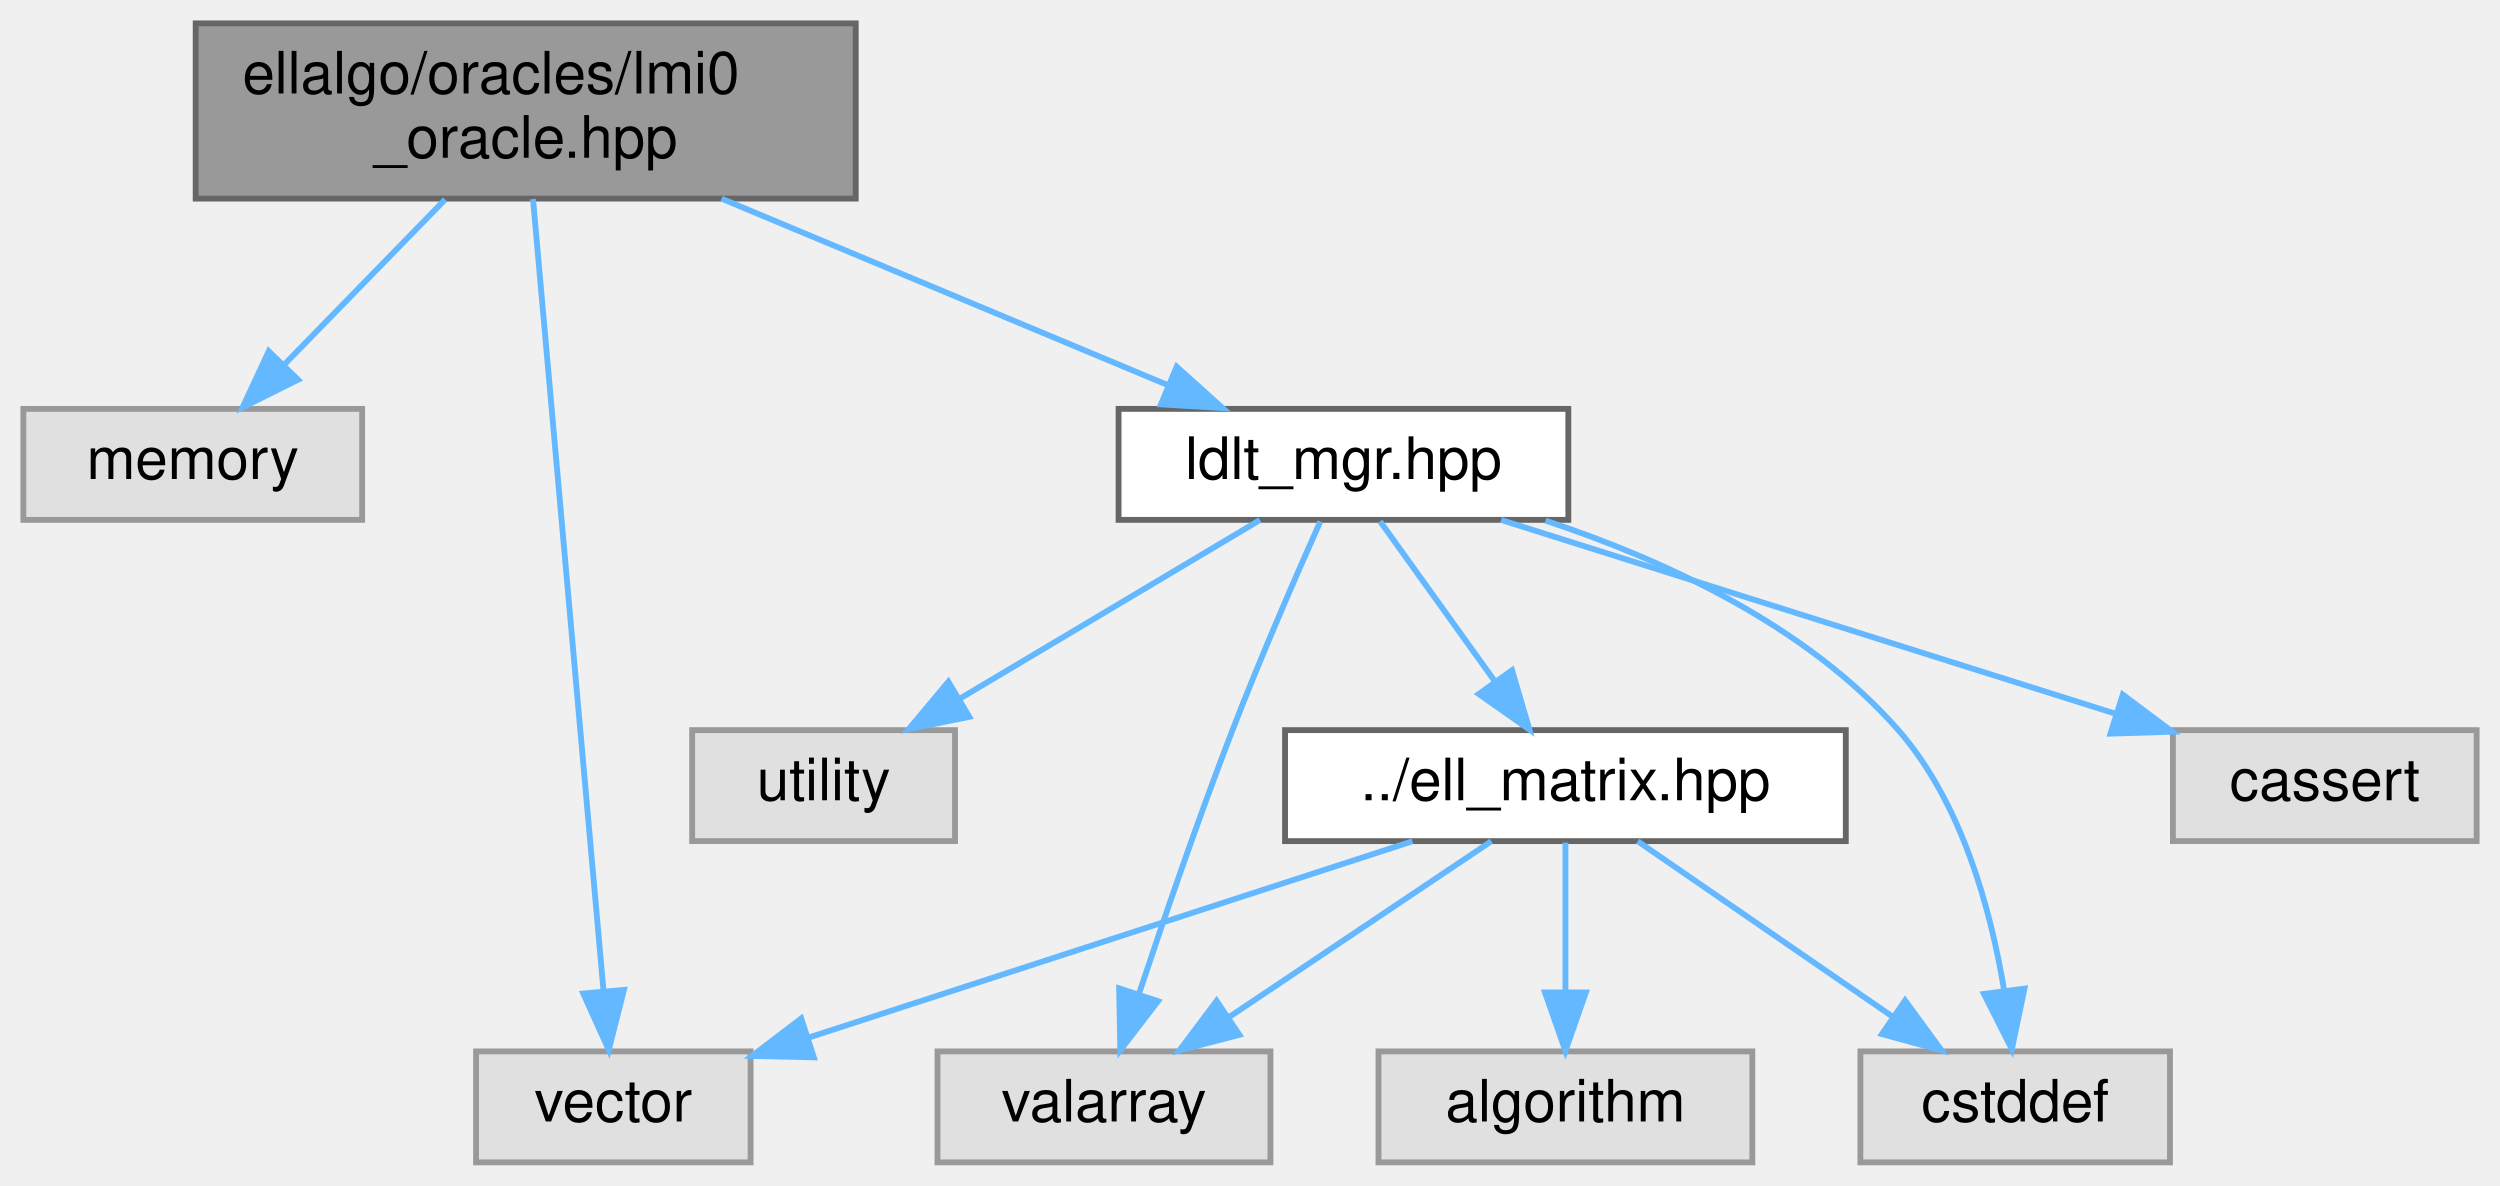
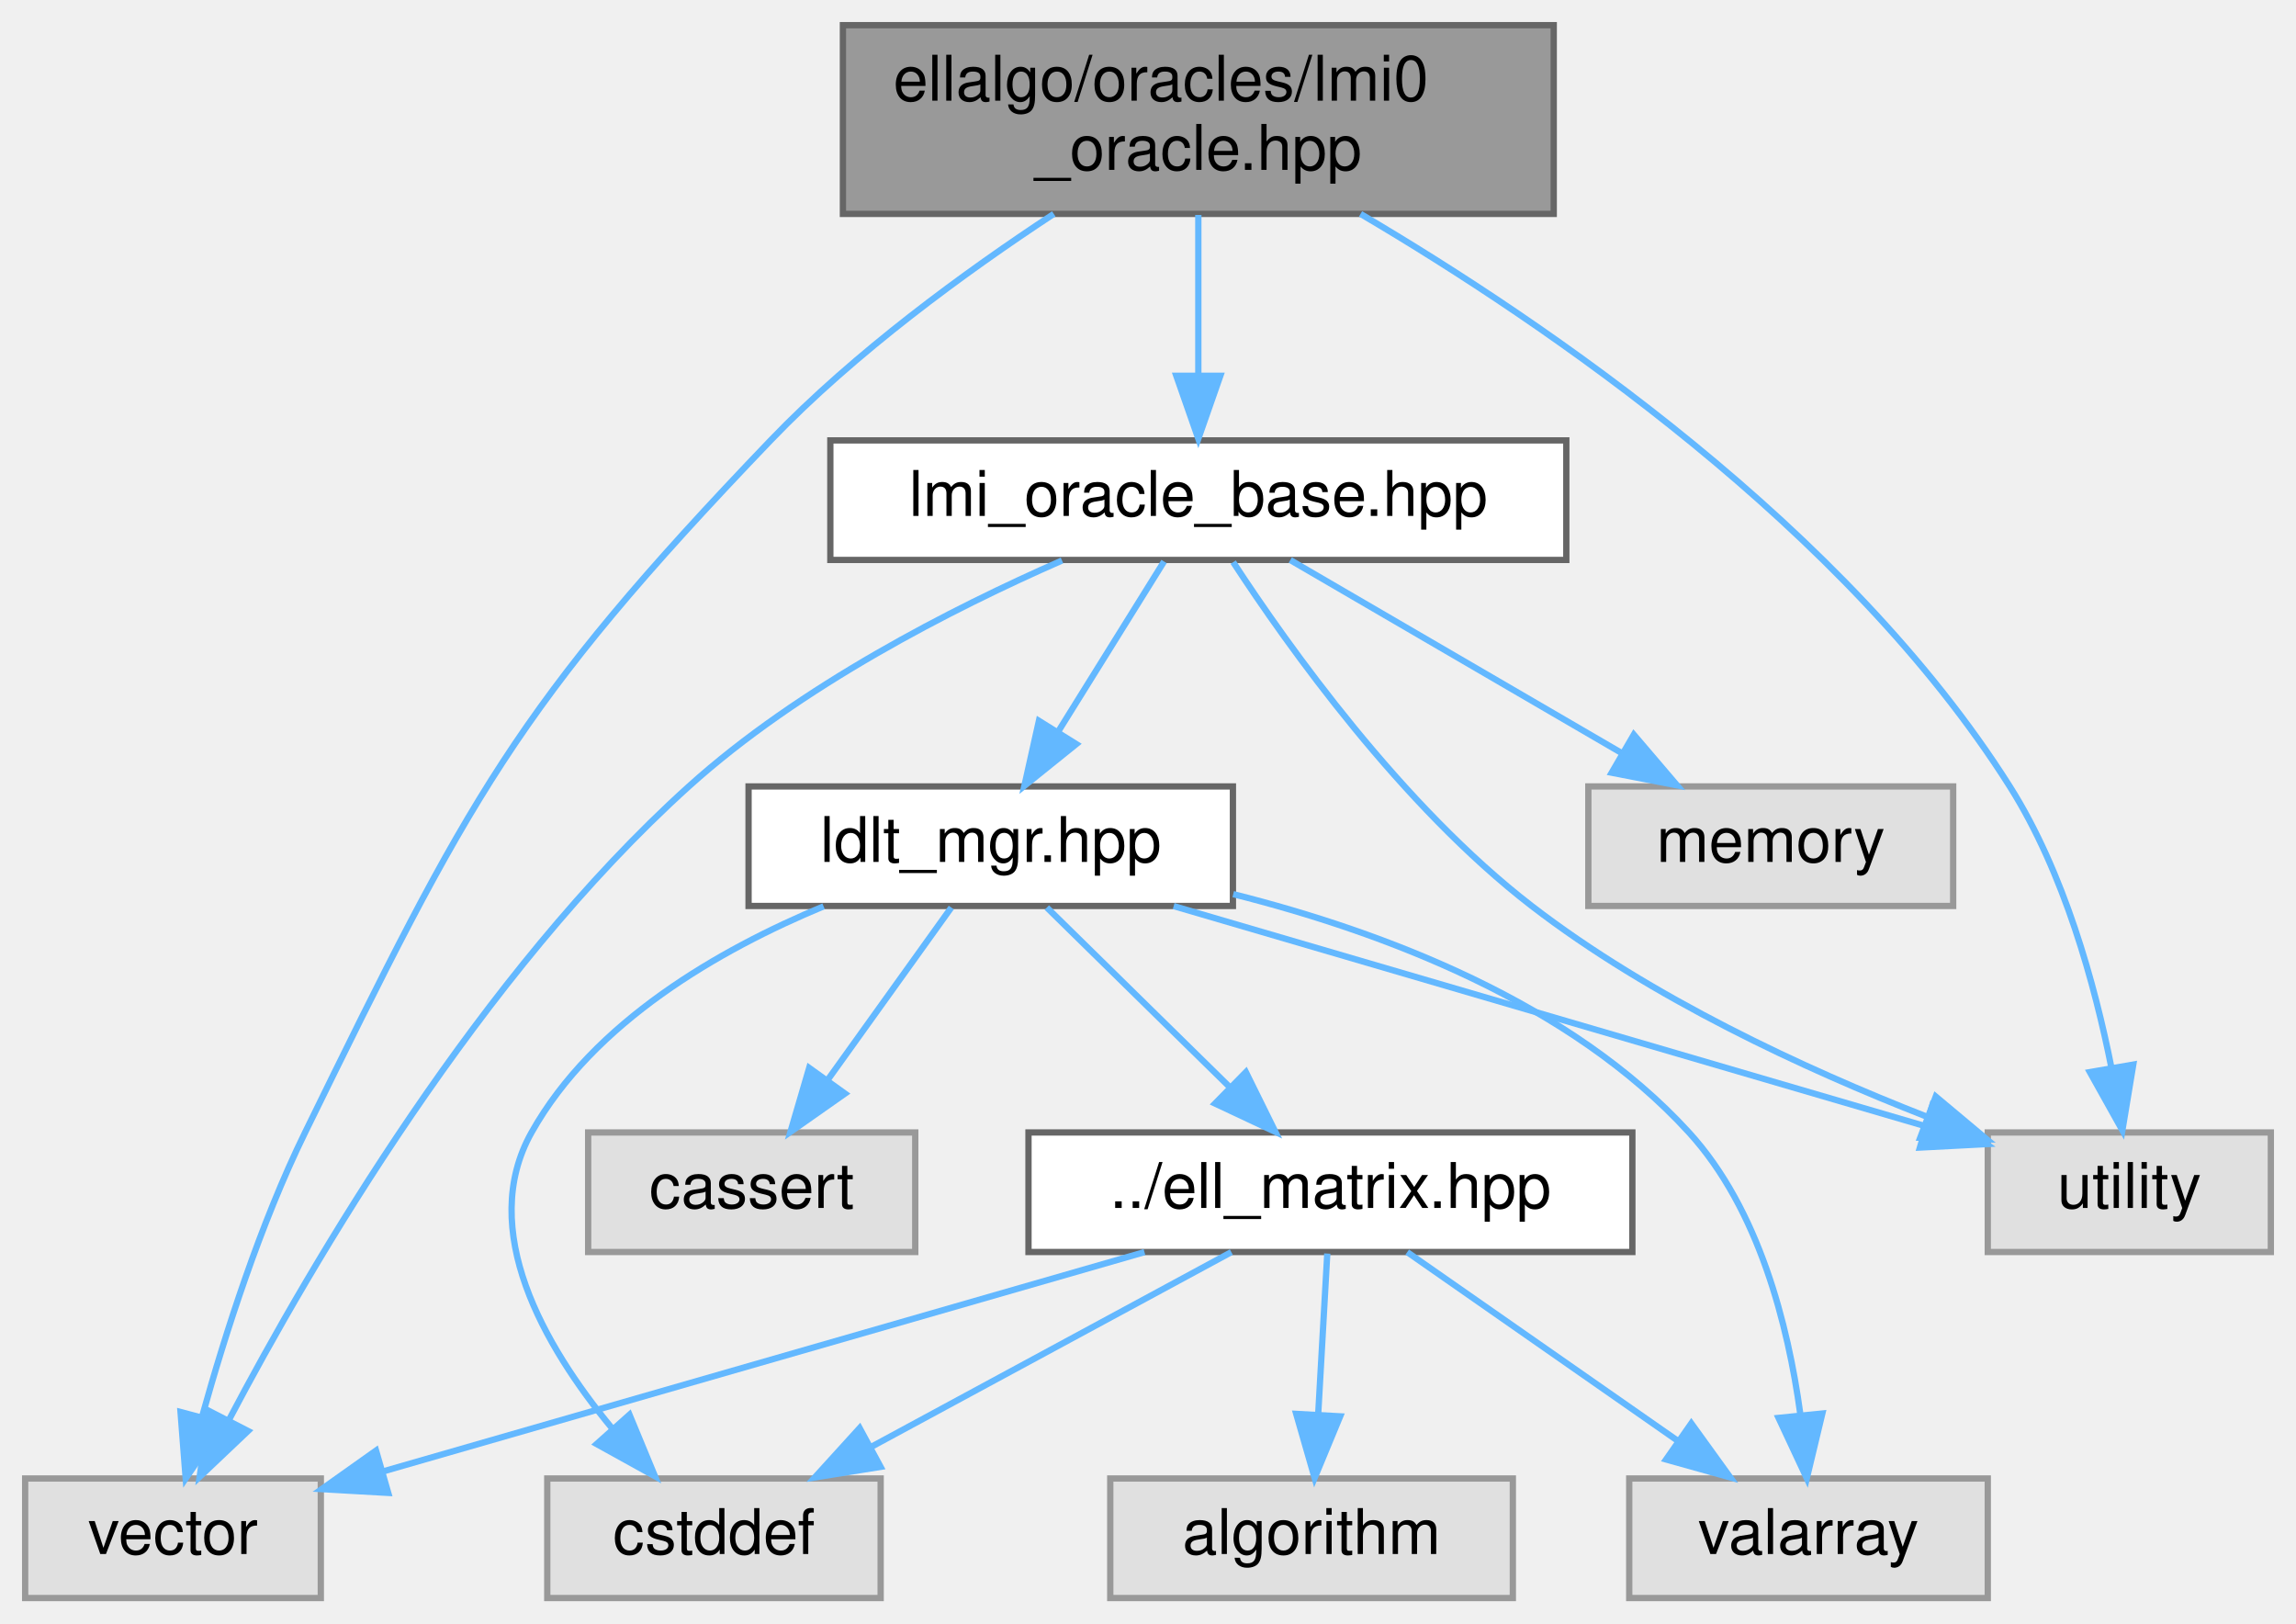
- <svg xmlns="http://www.w3.org/2000/svg" xmlns:xlink="http://www.w3.org/1999/xlink" width="428pt" height="203pt" viewBox="0.00 0.00 428.00 203.00">
-   <g id="graph0" class="graph" transform="scale(1 1) rotate(0) translate(4 199)">
+ <svg xmlns="http://www.w3.org/2000/svg" xmlns:xlink="http://www.w3.org/1999/xlink" width="365pt" height="258pt" viewBox="0.00 0.00 365.00 258.00">
+   <g id="graph0" class="graph" transform="scale(1 1) rotate(0) translate(4 254)">
    <g id="Node000001" class="node">
      <g id="a_Node000001">
        <a xlink:title="Oracle for Linear Matrix Inequality (LMI) feasibility (compact form)">
-           <polygon fill="#999999" stroke="#666666" points="142.5,-195 29.5,-195 29.5,-165 142.5,-165 142.5,-195" />
-           <text text-anchor="start" x="37.5" y="-183" font-family="Helvetica,sans-Serif" font-size="10.00">ellalgo/oracles/lmi0</text>
-           <text text-anchor="middle" x="86" y="-172" font-family="Helvetica,sans-Serif" font-size="10.00">_oracle.hpp</text>
+           <polygon fill="#999999" stroke="#666666" points="243,-250 130,-250 130,-220 243,-220 243,-250" />
+           <text text-anchor="start" x="138" y="-238" font-family="Helvetica,sans-Serif" font-size="10.00">ellalgo/oracles/lmi0</text>
+           <text text-anchor="middle" x="186.5" y="-227" font-family="Helvetica,sans-Serif" font-size="10.00">_oracle.hpp</text>
        </a>
      </g>
    </g>
    <g id="Node000002" class="node">
      <g id="a_Node000002">
        <a xlink:title=" ">
-           <polygon fill="#e0e0e0" stroke="#999999" points="58,-129 0,-129 0,-110 58,-110 58,-129" />
-           <text text-anchor="middle" x="29" y="-117" font-family="Helvetica,sans-Serif" font-size="10.00">memory</text>
+           <polygon fill="#e0e0e0" stroke="#999999" points="357,-74 312,-74 312,-55 357,-55 357,-74" />
+           <text text-anchor="middle" x="334.5" y="-62" font-family="Helvetica,sans-Serif" font-size="10.00">utility</text>
        </a>
      </g>
    </g>
    <g id="edge1_Node000001_Node000002" class="edge">
      <g id="a_edge1_Node000001_Node000002">
        <a xlink:title=" ">
-           <path fill="none" stroke="#63b8ff" d="M72.2,-164.84C63.93,-156.35 53.38,-145.52 44.77,-136.69" />
-           <polygon fill="#63b8ff" stroke="#63b8ff" points="47.03,-133.99 37.54,-129.27 42.01,-138.87 47.03,-133.99" />
+           <path fill="none" stroke="#63b8ff" d="M212.29,-220C241.83,-202.6 289.49,-170.12 315.5,-129 324.15,-115.32 329.03,-97.51 331.67,-84.23" />
+           <polygon fill="#63b8ff" stroke="#63b8ff" points="335.13,-84.79 333.4,-74.34 328.23,-83.59 335.13,-84.79" />
        </a>
      </g>
    </g>
    <g id="Node000003" class="node">
      <g id="a_Node000003">
        <a xlink:title=" ">
-           <polygon fill="#e0e0e0" stroke="#999999" points="124.5,-19 77.5,-19 77.5,0 124.5,0 124.5,-19" />
-           <text text-anchor="middle" x="101" y="-7" font-family="Helvetica,sans-Serif" font-size="10.00">vector</text>
+           <polygon fill="#e0e0e0" stroke="#999999" points="47,-19 0,-19 0,0 47,0 47,-19" />
+           <text text-anchor="middle" x="23.5" y="-7" font-family="Helvetica,sans-Serif" font-size="10.00">vector</text>
        </a>
      </g>
    </g>
    <g id="edge2_Node000001_Node000003" class="edge">
      <g id="a_edge2_Node000001_Node000003">
        <a xlink:title=" ">
-           <path fill="none" stroke="#63b8ff" d="M87.25,-164.92C89.95,-134.65 96.3,-63.35 99.33,-29.27" />
-           <polygon fill="#63b8ff" stroke="#63b8ff" points="102.82,-29.53 100.22,-19.25 95.85,-28.91 102.82,-29.53" />
+           <path fill="none" stroke="#63b8ff" d="M163.52,-220C149.55,-210.82 131.89,-197.96 118.5,-184 77.72,-141.47 70.44,-126.91 44.5,-74 37.38,-59.48 31.8,-41.98 28.18,-29.02" />
+           <polygon fill="#63b8ff" stroke="#63b8ff" points="31.47,-27.77 25.52,-19 24.7,-29.57 31.47,-27.77" />
        </a>
      </g>
    </g>
    <g id="Node000004" class="node">
      <g id="a_Node000004">
-         <a xlink:href="ldlt__mgr_8hpp.html" target="_top" xlink:title="LDL^T factorization manager for symmetric matrices.">
-           <polygon fill="white" stroke="#666666" points="264.5,-129 187.5,-129 187.5,-110 264.5,-110 264.5,-129" />
-           <text text-anchor="middle" x="226" y="-117" font-family="Helvetica,sans-Serif" font-size="10.00">ldlt_mgr.hpp</text>
+         <a xlink:href="lmi__oracle__base_8hpp.html" target="_top" xlink:title="Shared LMI oracle skeleton (Template Method)">
+           <polygon fill="white" stroke="#666666" points="245,-184 128,-184 128,-165 245,-165 245,-184" />
+           <text text-anchor="middle" x="186.5" y="-172" font-family="Helvetica,sans-Serif" font-size="10.00">lmi_oracle_base.hpp</text>
        </a>
      </g>
    </g>
    <g id="edge3_Node000001_Node000004" class="edge">
      <g id="a_edge3_Node000001_Node000004">
        <a xlink:title=" ">
-           <path fill="none" stroke="#63b8ff" d="M119.53,-164.99C142.79,-155.27 173.49,-142.44 195.95,-133.06" />
-           <polygon fill="#63b8ff" stroke="#63b8ff" points="197.45,-136.22 205.32,-129.14 194.75,-129.77 197.45,-136.22" />
+           <path fill="none" stroke="#63b8ff" d="M186.5,-219.84C186.5,-212.21 186.5,-202.7 186.5,-194.45" />
+           <polygon fill="#63b8ff" stroke="#63b8ff" points="190,-194.27 186.5,-184.27 183,-194.27 190,-194.27" />
+         </a>
+       </g>
+     </g>
+     <g id="edge5_Node000004_Node000002" class="edge">
+       <g id="a_edge5_Node000004_Node000002">
+         <a xlink:title=" ">
+           <path fill="none" stroke="#63b8ff" d="M192.04,-164.65C200.75,-151.32 218.8,-125.95 239.5,-110 258.42,-95.42 282.88,-84.1 302.25,-76.53" />
+           <polygon fill="#63b8ff" stroke="#63b8ff" points="303.73,-79.71 311.85,-72.91 301.26,-73.16 303.73,-79.71" />
+         </a>
+       </g>
+     </g>
+     <g id="edge6_Node000004_Node000003" class="edge">
+       <g id="a_edge6_Node000004_Node000003">
+         <a xlink:title=" ">
+           <path fill="none" stroke="#63b8ff" d="M164.83,-164.91C147.45,-157.29 123.13,-144.91 105.5,-129 72.35,-99.1 45.58,-53.32 32.4,-28.32" />
+           <polygon fill="#63b8ff" stroke="#63b8ff" points="35.43,-26.55 27.74,-19.26 29.2,-29.75 35.43,-26.55" />
        </a>
      </g>
    </g>
    <g id="Node000005" class="node">
      <g id="a_Node000005">
        <a xlink:title=" ">
-           <polygon fill="#e0e0e0" stroke="#999999" points="420,-74 368,-74 368,-55 420,-55 420,-74" />
-           <text text-anchor="middle" x="394" y="-62" font-family="Helvetica,sans-Serif" font-size="10.00">cassert</text>
+           <polygon fill="#e0e0e0" stroke="#999999" points="306.5,-129 248.5,-129 248.5,-110 306.5,-110 306.5,-129" />
+           <text text-anchor="middle" x="277.5" y="-117" font-family="Helvetica,sans-Serif" font-size="10.00">memory</text>
        </a>
      </g>
    </g>
    <g id="edge4_Node000004_Node000005" class="edge">
      <g id="a_edge4_Node000004_Node000005">
        <a xlink:title=" ">
-           <path fill="none" stroke="#63b8ff" d="M252.99,-109.98C281.53,-100.98 326.7,-86.73 358.2,-76.8" />
-           <polygon fill="#63b8ff" stroke="#63b8ff" points="359.42,-80.08 367.9,-73.73 357.31,-73.4 359.42,-80.08" />
+           <path fill="none" stroke="#63b8ff" d="M201.12,-164.98C215.36,-156.69 237.25,-143.94 253.95,-134.22" />
+           <polygon fill="#63b8ff" stroke="#63b8ff" points="255.73,-137.23 262.61,-129.17 252.21,-131.18 255.73,-137.23" />
        </a>
      </g>
    </g>
    <g id="Node000006" class="node">
      <g id="a_Node000006">
-         <a xlink:title=" ">
-           <polygon fill="#e0e0e0" stroke="#999999" points="367.5,-19 314.5,-19 314.5,0 367.5,0 367.5,-19" />
-           <text text-anchor="middle" x="341" y="-7" font-family="Helvetica,sans-Serif" font-size="10.00">cstddef</text>
-         </a>
-       </g>
-     </g>
-     <g id="edge5_Node000004_Node000006" class="edge">
-       <g id="a_edge5_Node000004_Node000006">
-         <a xlink:title=" ">
-           <path fill="none" stroke="#63b8ff" d="M260.59,-109.87C280.78,-103.19 305.29,-91.95 321,-74 331.82,-61.63 336.79,-43.41 339.07,-29.66" />
-           <polygon fill="#63b8ff" stroke="#63b8ff" points="342.59,-29.75 340.43,-19.38 335.65,-28.84 342.59,-29.75" />
+         <a xlink:href="ldlt__mgr_8hpp.html" target="_top" xlink:title="LDL^T factorization manager for symmetric matrices.">
+           <polygon fill="white" stroke="#666666" points="192,-129 115,-129 115,-110 192,-110 192,-129" />
+           <text text-anchor="middle" x="153.5" y="-117" font-family="Helvetica,sans-Serif" font-size="10.00">ldlt_mgr.hpp</text>
+         </a>
+       </g>
+     </g>
+     <g id="edge7_Node000004_Node000006" class="edge">
+       <g id="a_edge7_Node000004_Node000006">
+         <a xlink:title=" ">
+           <path fill="none" stroke="#63b8ff" d="M181.05,-164.75C176.49,-157.42 169.83,-146.73 164.21,-137.7" />
+           <polygon fill="#63b8ff" stroke="#63b8ff" points="167.1,-135.73 158.85,-129.09 161.16,-139.43 167.1,-135.73" />
+         </a>
+       </g>
+     </g>
+     <g id="edge10_Node000006_Node000002" class="edge">
+       <g id="a_edge10_Node000006_Node000002">
+         <a xlink:title=" ">
+           <path fill="none" stroke="#63b8ff" d="M182.58,-109.98C215.18,-100.44 267.92,-85 301.9,-75.05" />
+           <polygon fill="#63b8ff" stroke="#63b8ff" points="303.18,-78.32 311.79,-72.15 301.21,-71.6 303.18,-78.32" />
        </a>
      </g>
    </g>
    <g id="Node000007" class="node">
      <g id="a_Node000007">
        <a xlink:title=" ">
-           <polygon fill="#e0e0e0" stroke="#999999" points="159.5,-74 114.5,-74 114.5,-55 159.5,-55 159.5,-74" />
-           <text text-anchor="middle" x="137" y="-62" font-family="Helvetica,sans-Serif" font-size="10.00">utility</text>
-         </a>
-       </g>
-     </g>
-     <g id="edge6_Node000004_Node000007" class="edge">
-       <g id="a_edge6_Node000004_Node000007">
-         <a xlink:title=" ">
-           <path fill="none" stroke="#63b8ff" d="M211.7,-109.98C197.9,-101.77 176.76,-89.18 160.49,-79.49" />
-           <polygon fill="#63b8ff" stroke="#63b8ff" points="161.94,-76.28 151.56,-74.17 158.36,-82.29 161.94,-76.28" />
+           <polygon fill="#e0e0e0" stroke="#999999" points="141.5,-74 89.5,-74 89.5,-55 141.5,-55 141.5,-74" />
+           <text text-anchor="middle" x="115.5" y="-62" font-family="Helvetica,sans-Serif" font-size="10.00">cassert</text>
+         </a>
+       </g>
+     </g>
+     <g id="edge8_Node000006_Node000007" class="edge">
+       <g id="a_edge8_Node000006_Node000007">
+         <a xlink:title=" ">
+           <path fill="none" stroke="#63b8ff" d="M147.23,-109.75C141.91,-102.34 134.14,-91.5 127.62,-82.41" />
+           <polygon fill="#63b8ff" stroke="#63b8ff" points="130.33,-80.18 121.66,-74.09 124.64,-84.26 130.33,-80.18" />
        </a>
      </g>
    </g>
    <g id="Node000008" class="node">
      <g id="a_Node000008">
        <a xlink:title=" ">
-           <polygon fill="#e0e0e0" stroke="#999999" points="213.5,-19 156.5,-19 156.5,0 213.5,0 213.5,-19" />
-           <text text-anchor="middle" x="185" y="-7" font-family="Helvetica,sans-Serif" font-size="10.00">valarray</text>
-         </a>
-       </g>
-     </g>
-     <g id="edge7_Node000004_Node000008" class="edge">
-       <g id="a_edge7_Node000004_Node000008">
-         <a xlink:title=" ">
-           <path fill="none" stroke="#63b8ff" d="M222.03,-109.71C218.05,-100.79 211.84,-86.54 207,-74 201.21,-59.02 195.29,-41.78 191.05,-29.05" />
-           <polygon fill="#63b8ff" stroke="#63b8ff" points="194.25,-27.6 187.8,-19.2 187.6,-29.79 194.25,-27.6" />
+           <polygon fill="#e0e0e0" stroke="#999999" points="136,-19 83,-19 83,0 136,0 136,-19" />
+           <text text-anchor="middle" x="109.5" y="-7" font-family="Helvetica,sans-Serif" font-size="10.00">cstddef</text>
+         </a>
+       </g>
+     </g>
+     <g id="edge9_Node000006_Node000008" class="edge">
+       <g id="a_edge9_Node000006_Node000008">
+         <a xlink:title=" ">
+           <path fill="none" stroke="#63b8ff" d="M126.93,-109.94C110.37,-103.06 90.38,-91.6 80.5,-74 71.84,-58.57 82.49,-40.08 93.24,-27.05" />
+           <polygon fill="#63b8ff" stroke="#63b8ff" points="96.07,-29.14 100.12,-19.35 90.85,-24.48 96.07,-29.14" />
        </a>
      </g>
    </g>
    <g id="Node000009" class="node">
      <g id="a_Node000009">
-         <a xlink:href="ell__matrix_8hpp.html" target="_top" xlink:title="Square matrix with flat storage and strided views.">
-           <polygon fill="white" stroke="#666666" points="312,-74 216,-74 216,-55 312,-55 312,-74" />
-           <text text-anchor="middle" x="264" y="-62" font-family="Helvetica,sans-Serif" font-size="10.00">../ell_matrix.hpp</text>
-         </a>
-       </g>
-     </g>
-     <g id="edge8_Node000004_Node000009" class="edge">
-       <g id="a_edge8_Node000004_Node000009">
-         <a xlink:title=" ">
-           <path fill="none" stroke="#63b8ff" d="M232.27,-109.75C237.59,-102.34 245.36,-91.5 251.88,-82.41" />
-           <polygon fill="#63b8ff" stroke="#63b8ff" points="254.86,-84.26 257.84,-74.09 249.17,-80.18 254.86,-84.26" />
-         </a>
-       </g>
-     </g>
-     <g id="edge12_Node000009_Node000003" class="edge">
-       <g id="a_edge12_Node000009_Node000003">
-         <a xlink:title=" ">
-           <path fill="none" stroke="#63b8ff" d="M237.81,-54.98C209.76,-45.86 165.14,-31.36 134.54,-21.4" />
-           <polygon fill="#63b8ff" stroke="#63b8ff" points="135.33,-17.98 124.74,-18.22 133.17,-24.64 135.33,-17.98" />
-         </a>
-       </g>
-     </g>
-     <g id="edge10_Node000009_Node000006" class="edge">
-       <g id="a_edge10_Node000009_Node000006">
-         <a xlink:title=" ">
-           <path fill="none" stroke="#63b8ff" d="M276.37,-54.98C288.09,-46.92 305.92,-34.65 319.89,-25.03" />
-           <polygon fill="#63b8ff" stroke="#63b8ff" points="322.15,-27.72 328.4,-19.17 318.18,-21.96 322.15,-27.72" />
-         </a>
-       </g>
-     </g>
-     <g id="edge11_Node000009_Node000008" class="edge">
-       <g id="a_edge11_Node000009_Node000008">
-         <a xlink:title=" ">
-           <path fill="none" stroke="#63b8ff" d="M251.31,-54.98C239.17,-46.84 220.64,-34.41 206.25,-24.76" />
-           <polygon fill="#63b8ff" stroke="#63b8ff" points="208.18,-21.84 197.92,-19.17 204.28,-27.65 208.18,-21.84" />
+         <a xlink:title=" ">
+           <polygon fill="#e0e0e0" stroke="#999999" points="312,-19 255,-19 255,0 312,0 312,-19" />
+           <text text-anchor="middle" x="283.5" y="-7" font-family="Helvetica,sans-Serif" font-size="10.00">valarray</text>
+         </a>
+       </g>
+     </g>
+     <g id="edge11_Node000006_Node000009" class="edge">
+       <g id="a_edge11_Node000006_Node000009">
+         <a xlink:title=" ">
+           <path fill="none" stroke="#63b8ff" d="M192.05,-111.88C215.98,-105.86 245.67,-94.62 264.5,-74 275.66,-61.79 280.27,-43.27 282.18,-29.37" />
+           <polygon fill="#63b8ff" stroke="#63b8ff" points="285.7,-29.33 283.23,-19.03 278.74,-28.63 285.7,-29.33" />
        </a>
      </g>
    </g>
    <g id="Node000010" class="node">
      <g id="a_Node000010">
-         <a xlink:title=" ">
-           <polygon fill="#e0e0e0" stroke="#999999" points="296,-19 232,-19 232,0 296,0 296,-19" />
-           <text text-anchor="middle" x="264" y="-7" font-family="Helvetica,sans-Serif" font-size="10.00">algorithm</text>
-         </a>
-       </g>
-     </g>
-     <g id="edge9_Node000009_Node000010" class="edge">
-       <g id="a_edge9_Node000009_Node000010">
-         <a xlink:title=" ">
-           <path fill="none" stroke="#63b8ff" d="M264,-54.75C264,-47.8 264,-37.85 264,-29.13" />
-           <polygon fill="#63b8ff" stroke="#63b8ff" points="267.5,-29.09 264,-19.09 260.5,-29.09 267.5,-29.09" />
+         <a xlink:href="ell__matrix_8hpp.html" target="_top" xlink:title="Square matrix with flat storage and strided views.">
+           <polygon fill="white" stroke="#666666" points="255.5,-74 159.5,-74 159.5,-55 255.5,-55 255.5,-74" />
+           <text text-anchor="middle" x="207.5" y="-62" font-family="Helvetica,sans-Serif" font-size="10.00">../ell_matrix.hpp</text>
+         </a>
+       </g>
+     </g>
+     <g id="edge12_Node000006_Node000010" class="edge">
+       <g id="a_edge12_Node000006_Node000010">
+         <a xlink:title=" ">
+           <path fill="none" stroke="#63b8ff" d="M162.42,-109.75C170.28,-102.03 181.93,-90.6 191.42,-81.28" />
+           <polygon fill="#63b8ff" stroke="#63b8ff" points="194.06,-83.59 198.75,-74.09 189.16,-78.6 194.06,-83.59" />
+         </a>
+       </g>
+     </g>
+     <g id="edge16_Node000010_Node000003" class="edge">
+       <g id="a_edge16_Node000010_Node000003">
+         <a xlink:title=" ">
+           <path fill="none" stroke="#63b8ff" d="M177.94,-54.98C144.84,-45.45 91.32,-30.03 56.78,-20.09" />
+           <polygon fill="#63b8ff" stroke="#63b8ff" points="57.72,-16.71 47.14,-17.31 55.78,-23.44 57.72,-16.71" />
+         </a>
+       </g>
+     </g>
+     <g id="edge14_Node000010_Node000008" class="edge">
+       <g id="a_edge14_Node000010_Node000008">
+         <a xlink:title=" ">
+           <path fill="none" stroke="#63b8ff" d="M191.75,-54.98C176.27,-46.61 152.41,-33.7 134.36,-23.95" />
+           <polygon fill="#63b8ff" stroke="#63b8ff" points="135.99,-20.85 125.53,-19.17 132.66,-27.01 135.99,-20.85" />
+         </a>
+       </g>
+     </g>
+     <g id="edge15_Node000010_Node000009" class="edge">
+       <g id="a_edge15_Node000010_Node000009">
+         <a xlink:title=" ">
+           <path fill="none" stroke="#63b8ff" d="M219.71,-54.98C231.28,-46.92 248.88,-34.65 262.66,-25.03" />
+           <polygon fill="#63b8ff" stroke="#63b8ff" points="264.87,-27.76 271.07,-19.17 260.86,-22.02 264.87,-27.76" />
+         </a>
+       </g>
+     </g>
+     <g id="Node000011" class="node">
+       <g id="a_Node000011">
+         <a xlink:title=" ">
+           <polygon fill="#e0e0e0" stroke="#999999" points="236.5,-19 172.5,-19 172.5,0 236.5,0 236.5,-19" />
+           <text text-anchor="middle" x="204.5" y="-7" font-family="Helvetica,sans-Serif" font-size="10.00">algorithm</text>
+         </a>
+       </g>
+     </g>
+     <g id="edge13_Node000010_Node000011" class="edge">
+       <g id="a_edge13_Node000010_Node000011">
+         <a xlink:title=" ">
+           <path fill="none" stroke="#63b8ff" d="M207,-54.75C206.61,-47.8 206.05,-37.85 205.55,-29.13" />
+           <polygon fill="#63b8ff" stroke="#63b8ff" points="209.05,-28.88 204.99,-19.09 202.06,-29.27 209.05,-28.88" />
        </a>
      </g>
    </g>
  </g>
</svg>
